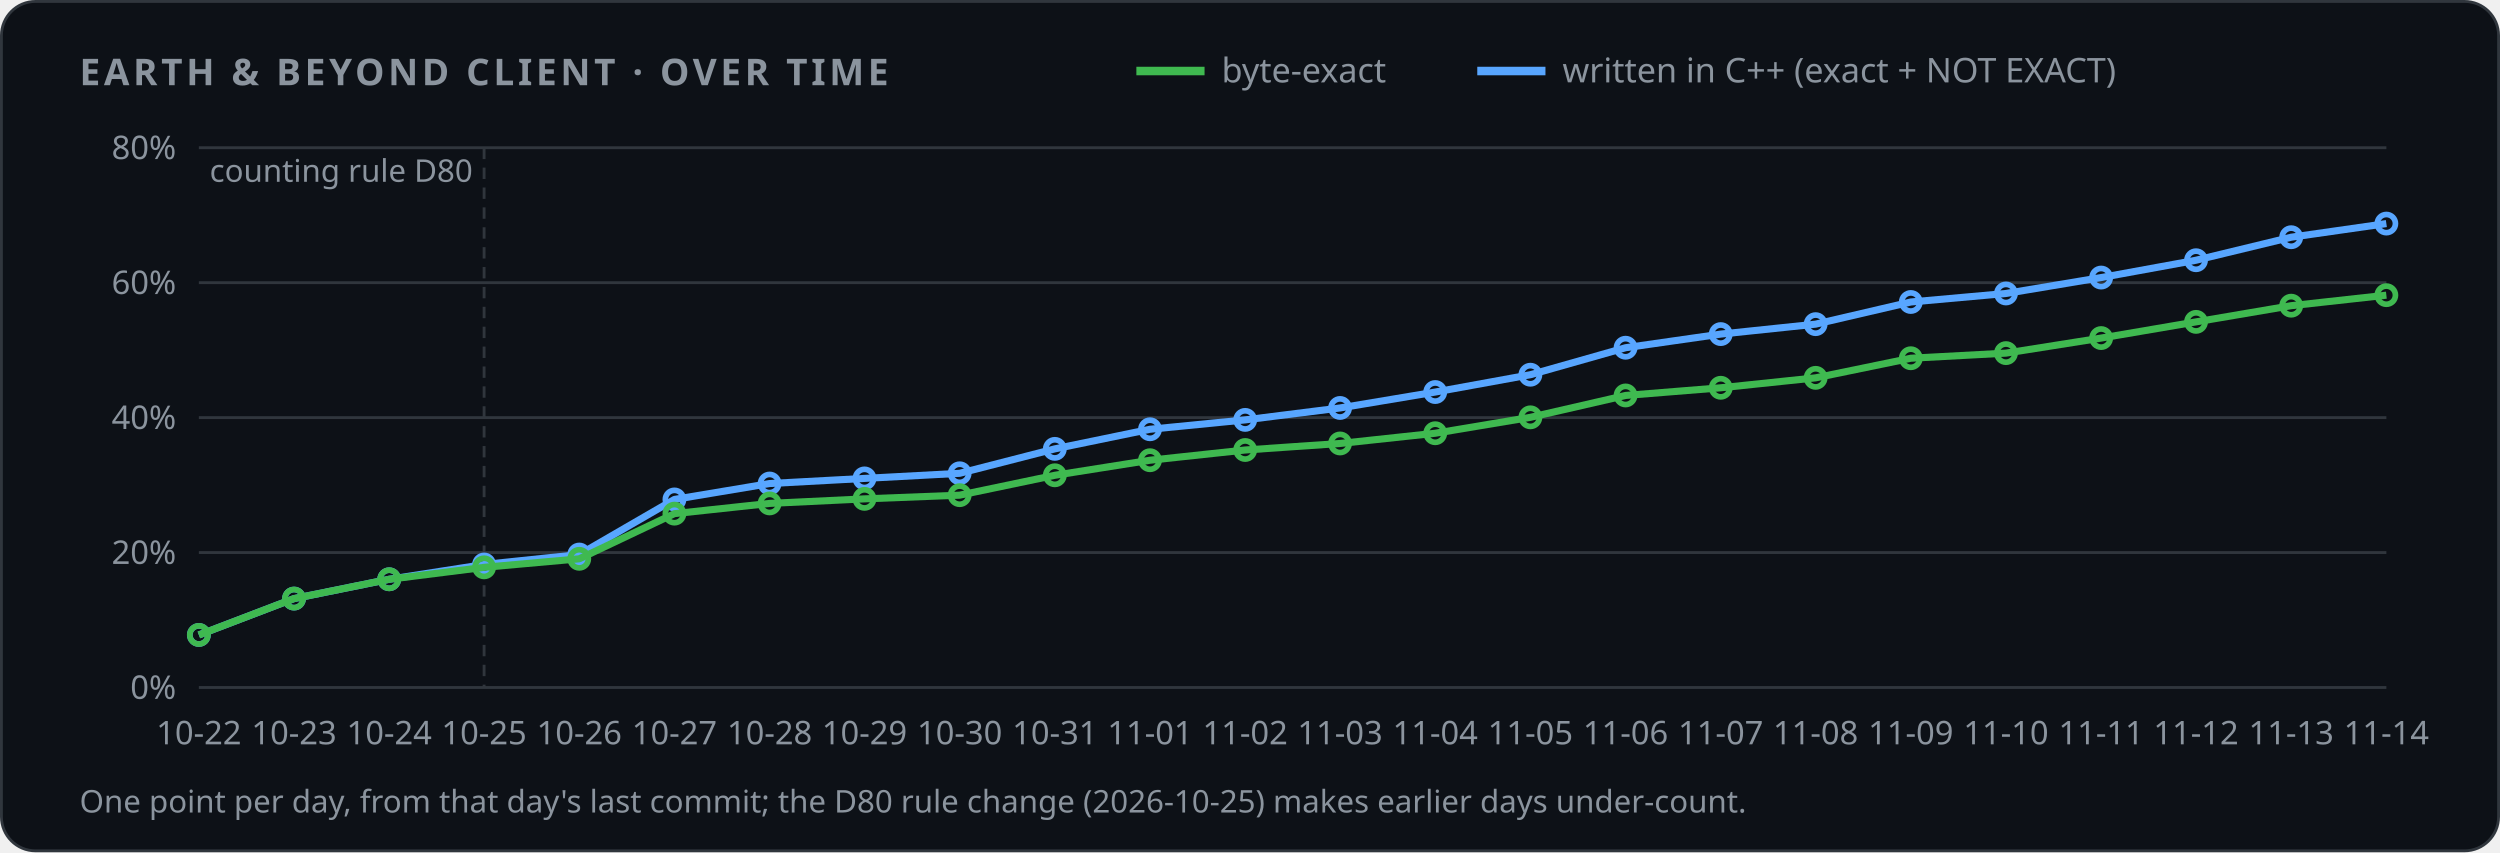
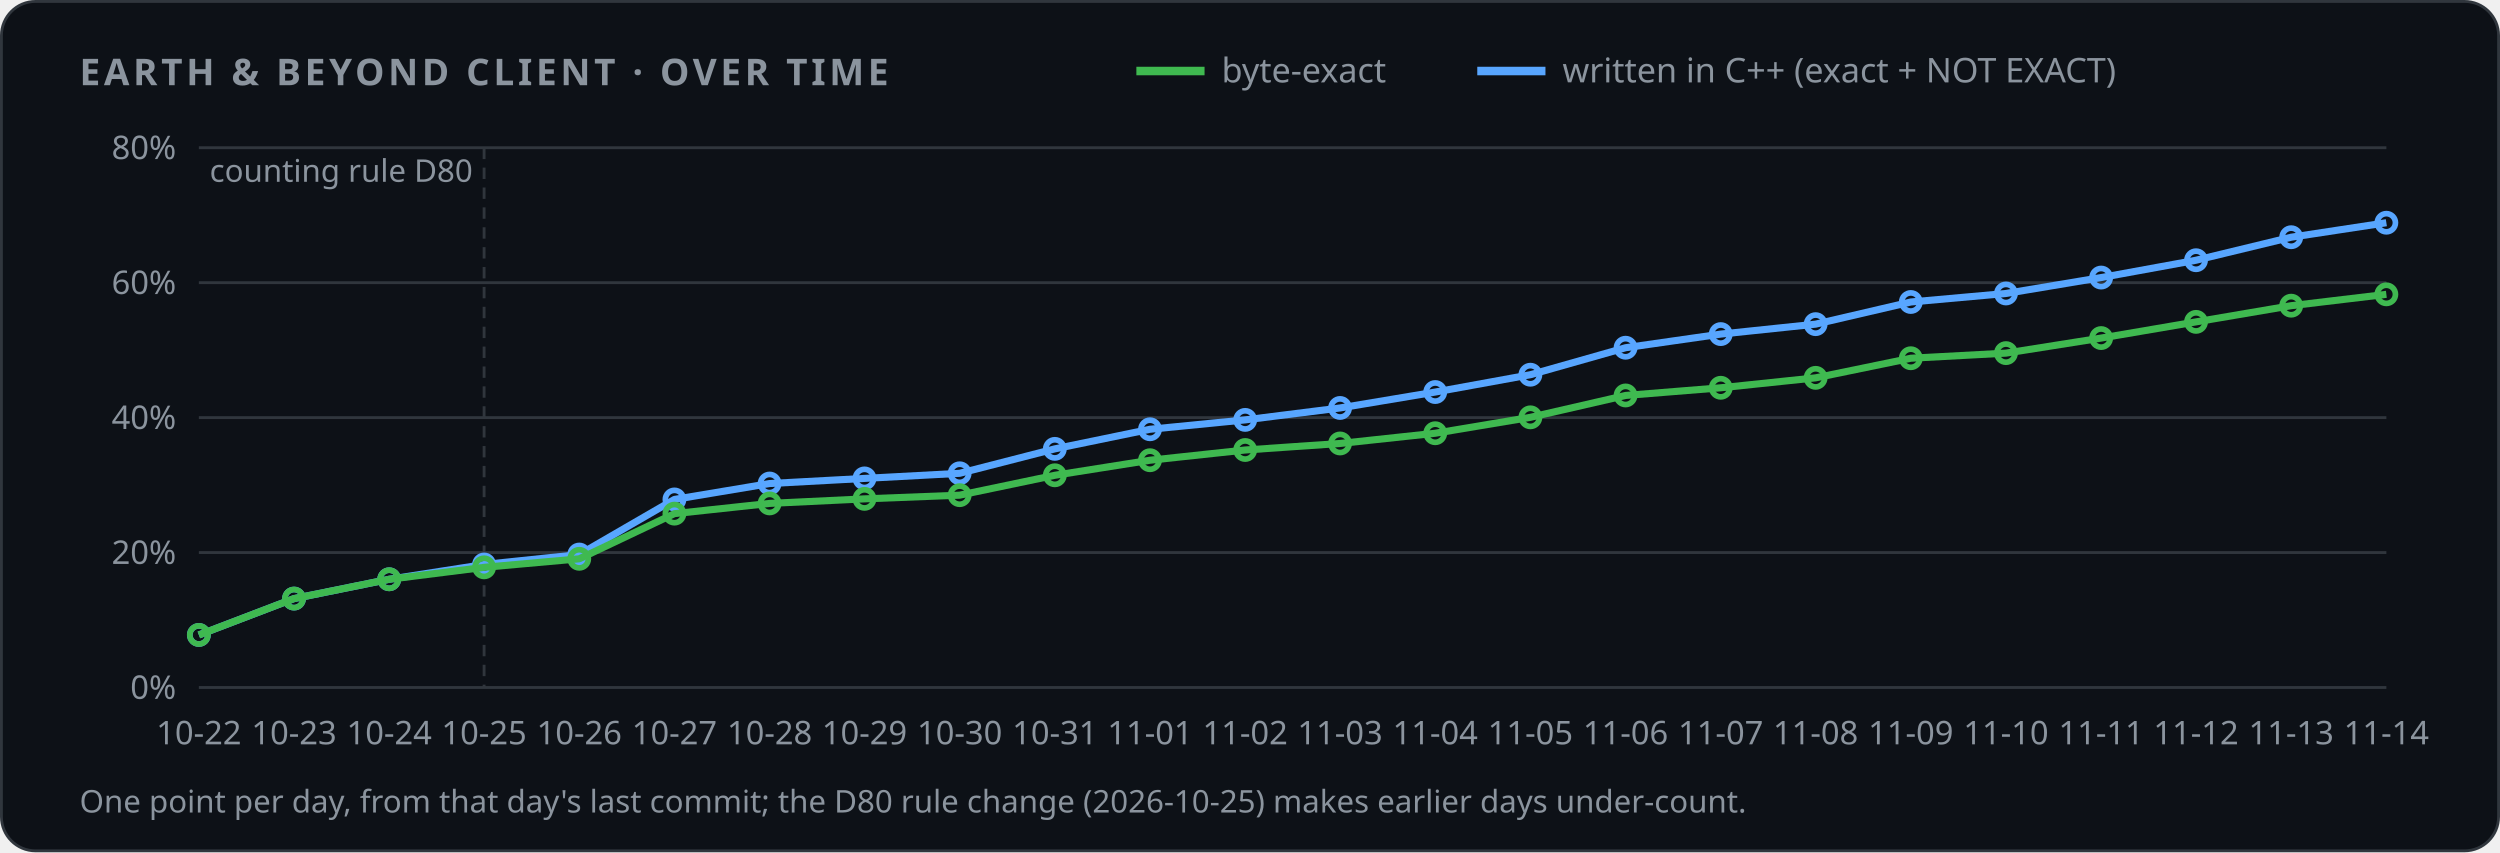
<svg xmlns="http://www.w3.org/2000/svg" width="880" height="300" viewBox="0 0 880 300" role="img" aria-labelledby="title desc">
  <style>
    .card { fill: #0d1117; stroke: #30363d; } .strong { fill: #f0f6fc; } .muted { fill: #8b949e; }
    .grid { stroke: #30363d; } .up { fill: #3fb950; } .down { fill: #f85149; }
    .s-exact { fill: #3fb950; } .s-notexact { fill: #d29922; } .s-stub { fill: #a371f7; }
    .s-third { fill: #238636; } .s-linker { fill: #1b4d2b; } .s-unattr { fill: #30363d; }
    .l-exact { stroke: #3fb950; } .l-written { stroke: #58a6ff; }
    @media (prefers-color-scheme: light) {
      .card { fill: #ffffff; stroke: #d0d7de; } .strong { fill: #1f2328; } .muted { fill: #59636e; }
      .grid { stroke: #d0d7de; } .up { fill: #1a7f37; } .down { fill: #cf222e; }
      .s-exact { fill: #1a7f37; } .s-third { fill: #4ac26b; } .s-linker { fill: #aceebb; } .s-unattr { fill: #d0d7de; }
      .l-exact { stroke: #1a7f37; } .l-written { stroke: #0969da; }
    }
  </style>
  <rect class="card" x="0.5" y="0.5" width="879" height="299" rx="12" />
  <g font-family="-apple-system,BlinkMacSystemFont,'Segoe UI','Noto Sans',Helvetica,Arial,sans-serif">
    <text x="28" y="30" class="muted" font-size="13" font-weight="600" letter-spacing="1.3">EARTH &amp; BEYOND CLIENT · OVER TIME</text>
    <line x1="400" x2="424" y1="25" y2="25" class="l-exact" stroke-width="3" />
    <text x="430" y="29" class="muted" font-size="12">byte-exact</text>
    <line x1="520" x2="544" y1="25" y2="25" class="l-written" stroke-width="3" />
    <text x="550" y="29" class="muted" font-size="12">written in C++ (exact + NOT EXACT)</text>
    <line x1="70" x2="840" y1="242.0" y2="242.0" class="grid" />
    <text x="62" y="246.0" class="muted" font-size="11.5" text-anchor="end">0%</text>
    <line x1="70" x2="840" y1="194.5" y2="194.5" class="grid" />
    <text x="62" y="198.5" class="muted" font-size="11.5" text-anchor="end">20%</text>
    <line x1="70" x2="840" y1="147.0" y2="147.0" class="grid" />
    <text x="62" y="151.0" class="muted" font-size="11.5" text-anchor="end">40%</text>
    <line x1="70" x2="840" y1="99.5" y2="99.5" class="grid" />
    <text x="62" y="103.5" class="muted" font-size="11.5" text-anchor="end">60%</text>
    <line x1="70" x2="840" y1="52.0" y2="52.0" class="grid" />
    <text x="62" y="56.0" class="muted" font-size="11.5" text-anchor="end">80%</text>
    <text x="70.0" y="262" class="muted" font-size="11.5" text-anchor="middle">10-22</text>
    <text x="103.5" y="262" class="muted" font-size="11.5" text-anchor="middle">10-23</text>
    <text x="137.0" y="262" class="muted" font-size="11.5" text-anchor="middle">10-24</text>
    <text x="170.4" y="262" class="muted" font-size="11.5" text-anchor="middle">10-25</text>
    <text x="203.9" y="262" class="muted" font-size="11.5" text-anchor="middle">10-26</text>
    <text x="237.4" y="262" class="muted" font-size="11.5" text-anchor="middle">10-27</text>
    <text x="270.9" y="262" class="muted" font-size="11.5" text-anchor="middle">10-28</text>
    <text x="304.3" y="262" class="muted" font-size="11.5" text-anchor="middle">10-29</text>
    <text x="337.8" y="262" class="muted" font-size="11.5" text-anchor="middle">10-30</text>
    <text x="371.3" y="262" class="muted" font-size="11.5" text-anchor="middle">10-31</text>
    <text x="404.8" y="262" class="muted" font-size="11.5" text-anchor="middle">11-01</text>
    <text x="438.3" y="262" class="muted" font-size="11.5" text-anchor="middle">11-02</text>
    <text x="471.7" y="262" class="muted" font-size="11.5" text-anchor="middle">11-03</text>
    <text x="505.2" y="262" class="muted" font-size="11.5" text-anchor="middle">11-04</text>
    <text x="538.7" y="262" class="muted" font-size="11.5" text-anchor="middle">11-05</text>
    <text x="572.2" y="262" class="muted" font-size="11.5" text-anchor="middle">11-06</text>
    <text x="605.7" y="262" class="muted" font-size="11.5" text-anchor="middle">11-07</text>
    <text x="639.1" y="262" class="muted" font-size="11.5" text-anchor="middle">11-08</text>
    <text x="672.6" y="262" class="muted" font-size="11.5" text-anchor="middle">11-09</text>
    <text x="706.1" y="262" class="muted" font-size="11.5" text-anchor="middle">11-10</text>
    <text x="739.6" y="262" class="muted" font-size="11.5" text-anchor="middle">11-11</text>
    <text x="773.0" y="262" class="muted" font-size="11.5" text-anchor="middle">11-12</text>
    <text x="806.5" y="262" class="muted" font-size="11.5" text-anchor="middle">11-13</text>
    <text x="840.0" y="262" class="muted" font-size="11.5" text-anchor="middle">11-14</text>
    <line x1="170.4" x2="170.4" y1="52" y2="242" class="grid" stroke-dasharray="4 3" />
    <text x="166.4" y="64" class="muted" font-size="11" text-anchor="end">counting rule D80</text>
-     <polyline points="70.0,223.5 103.5,210.7 137.0,203.9 170.4,198.7 203.9,195.2 237.4,175.8 270.9,170.2 304.3,168.4 337.8,166.6 371.3,158.0 404.8,151.1 438.3,147.8 471.7,143.6 505.2,138.0 538.7,131.9 572.2,122.4 605.7,117.6 639.1,114.1 672.6,106.3 706.1,103.3 739.6,97.7 773.0,91.6 806.5,83.5 840.0,78.7" fill="none" class="l-written" stroke-width="2.5" stroke-linejoin="round" />
+     <polyline points="70.0,223.5 103.5,210.7 137.0,203.9 170.4,198.7 203.9,195.2 237.4,175.8 270.9,170.2 304.3,168.4 337.8,166.6 371.3,158.0 404.8,151.1 438.3,147.8 471.7,143.6 505.2,138.0 538.7,131.9 572.2,122.4 605.7,117.6 639.1,114.1 672.6,106.3 706.1,103.3 739.6,97.7 773.0,91.6 806.5,83.5 840.0,78.4" fill="none" class="l-written" stroke-width="2.5" stroke-linejoin="round" />
    <circle cx="70.0" cy="223.5" r="3.2" class="l-written" fill="none" stroke-width="2" />
    <circle cx="103.5" cy="210.7" r="3.2" class="l-written" fill="none" stroke-width="2" />
    <circle cx="137.0" cy="203.9" r="3.2" class="l-written" fill="none" stroke-width="2" />
    <circle cx="170.4" cy="198.7" r="3.2" class="l-written" fill="none" stroke-width="2" />
    <circle cx="203.9" cy="195.2" r="3.2" class="l-written" fill="none" stroke-width="2" />
    <circle cx="237.4" cy="175.8" r="3.2" class="l-written" fill="none" stroke-width="2" />
    <circle cx="270.9" cy="170.2" r="3.2" class="l-written" fill="none" stroke-width="2" />
    <circle cx="304.3" cy="168.4" r="3.2" class="l-written" fill="none" stroke-width="2" />
    <circle cx="337.8" cy="166.6" r="3.2" class="l-written" fill="none" stroke-width="2" />
    <circle cx="371.3" cy="158.0" r="3.2" class="l-written" fill="none" stroke-width="2" />
    <circle cx="404.8" cy="151.1" r="3.2" class="l-written" fill="none" stroke-width="2" />
    <circle cx="438.3" cy="147.8" r="3.2" class="l-written" fill="none" stroke-width="2" />
    <circle cx="471.7" cy="143.6" r="3.2" class="l-written" fill="none" stroke-width="2" />
    <circle cx="505.2" cy="138.0" r="3.2" class="l-written" fill="none" stroke-width="2" />
    <circle cx="538.7" cy="131.9" r="3.2" class="l-written" fill="none" stroke-width="2" />
    <circle cx="572.2" cy="122.4" r="3.2" class="l-written" fill="none" stroke-width="2" />
    <circle cx="605.7" cy="117.6" r="3.2" class="l-written" fill="none" stroke-width="2" />
    <circle cx="639.1" cy="114.1" r="3.2" class="l-written" fill="none" stroke-width="2" />
    <circle cx="672.6" cy="106.3" r="3.2" class="l-written" fill="none" stroke-width="2" />
    <circle cx="706.1" cy="103.3" r="3.2" class="l-written" fill="none" stroke-width="2" />
    <circle cx="739.6" cy="97.7" r="3.2" class="l-written" fill="none" stroke-width="2" />
    <circle cx="773.0" cy="91.6" r="3.2" class="l-written" fill="none" stroke-width="2" />
    <circle cx="806.5" cy="83.5" r="3.2" class="l-written" fill="none" stroke-width="2" />
-     <circle cx="840.0" cy="78.7" r="3.2" class="l-written" fill="none" stroke-width="2" />
-     <polyline points="70.0,223.5 103.5,210.7 137.0,203.9 170.4,199.7 203.9,196.7 237.4,180.8 270.9,177.2 304.3,175.6 337.8,174.3 371.3,167.3 404.8,162.0 438.3,158.4 471.7,156.1 505.2,152.5 538.7,146.9 572.2,139.2 605.7,136.5 639.1,133.0 672.6,126.1 706.1,124.3 739.6,119.0 773.0,113.3 806.5,107.6 840.0,103.9" fill="none" class="l-exact" stroke-width="2.5" stroke-linejoin="round" />
+     <circle cx="840.0" cy="78.4" r="3.2" class="l-written" fill="none" stroke-width="2" />
+     <polyline points="70.0,223.5 103.5,210.7 137.0,203.9 170.4,199.7 203.9,196.7 237.4,180.8 270.9,177.2 304.3,175.6 337.8,174.3 371.3,167.3 404.8,162.0 438.3,158.4 471.7,156.1 505.2,152.5 538.7,146.9 572.2,139.2 605.7,136.5 639.1,133.0 672.6,126.1 706.1,124.3 739.6,119.0 773.0,113.3 806.5,107.6 840.0,103.6" fill="none" class="l-exact" stroke-width="2.5" stroke-linejoin="round" />
    <circle cx="70.0" cy="223.5" r="3.2" class="l-exact" fill="none" stroke-width="2" />
    <circle cx="103.5" cy="210.7" r="3.2" class="l-exact" fill="none" stroke-width="2" />
    <circle cx="137.0" cy="203.9" r="3.2" class="l-exact" fill="none" stroke-width="2" />
    <circle cx="170.4" cy="199.7" r="3.2" class="l-exact" fill="none" stroke-width="2" />
    <circle cx="203.9" cy="196.7" r="3.2" class="l-exact" fill="none" stroke-width="2" />
    <circle cx="237.4" cy="180.8" r="3.2" class="l-exact" fill="none" stroke-width="2" />
    <circle cx="270.9" cy="177.2" r="3.2" class="l-exact" fill="none" stroke-width="2" />
    <circle cx="304.3" cy="175.6" r="3.2" class="l-exact" fill="none" stroke-width="2" />
    <circle cx="337.8" cy="174.3" r="3.2" class="l-exact" fill="none" stroke-width="2" />
    <circle cx="371.3" cy="167.3" r="3.2" class="l-exact" fill="none" stroke-width="2" />
    <circle cx="404.8" cy="162.0" r="3.2" class="l-exact" fill="none" stroke-width="2" />
    <circle cx="438.3" cy="158.4" r="3.2" class="l-exact" fill="none" stroke-width="2" />
    <circle cx="471.7" cy="156.1" r="3.2" class="l-exact" fill="none" stroke-width="2" />
    <circle cx="505.2" cy="152.5" r="3.2" class="l-exact" fill="none" stroke-width="2" />
    <circle cx="538.7" cy="146.9" r="3.2" class="l-exact" fill="none" stroke-width="2" />
    <circle cx="572.2" cy="139.2" r="3.2" class="l-exact" fill="none" stroke-width="2" />
    <circle cx="605.7" cy="136.5" r="3.2" class="l-exact" fill="none" stroke-width="2" />
    <circle cx="639.1" cy="133.0" r="3.2" class="l-exact" fill="none" stroke-width="2" />
    <circle cx="672.6" cy="126.1" r="3.2" class="l-exact" fill="none" stroke-width="2" />
    <circle cx="706.1" cy="124.3" r="3.2" class="l-exact" fill="none" stroke-width="2" />
    <circle cx="739.6" cy="119.0" r="3.2" class="l-exact" fill="none" stroke-width="2" />
    <circle cx="773.0" cy="113.3" r="3.2" class="l-exact" fill="none" stroke-width="2" />
    <circle cx="806.5" cy="107.6" r="3.2" class="l-exact" fill="none" stroke-width="2" />
-     <circle cx="840.0" cy="103.9" r="3.2" class="l-exact" fill="none" stroke-width="2" />
+     <circle cx="840.0" cy="103.6" r="3.2" class="l-exact" fill="none" stroke-width="2" />
    <text x="28" y="286" class="muted" font-size="11">One point per day, from that day's last commit; the D80 rule change (2026-10-25) makes earlier days under-count.</text>
  </g>
</svg>
